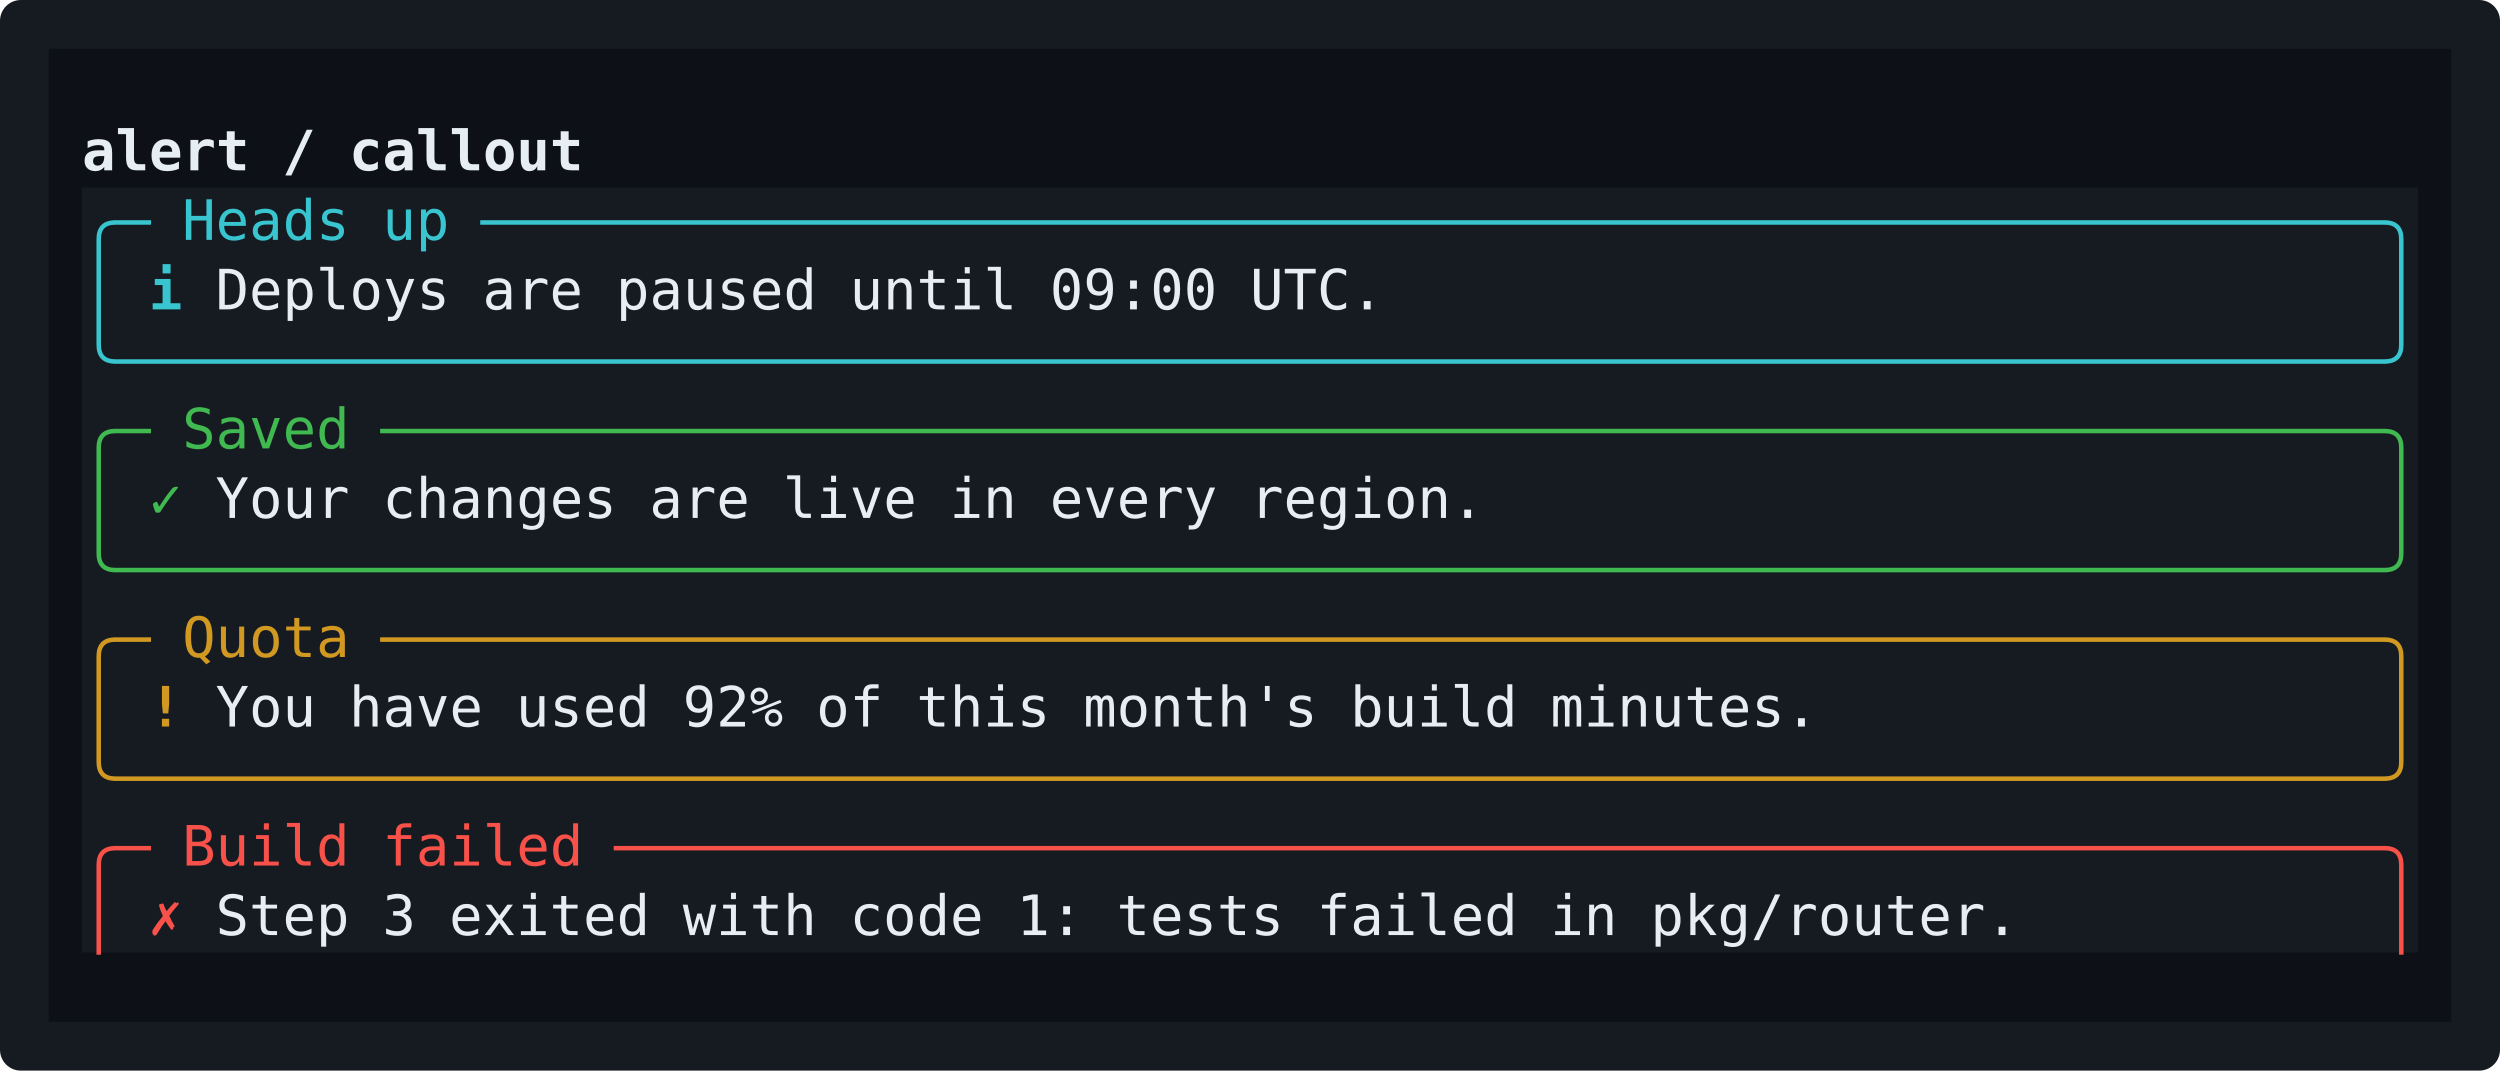
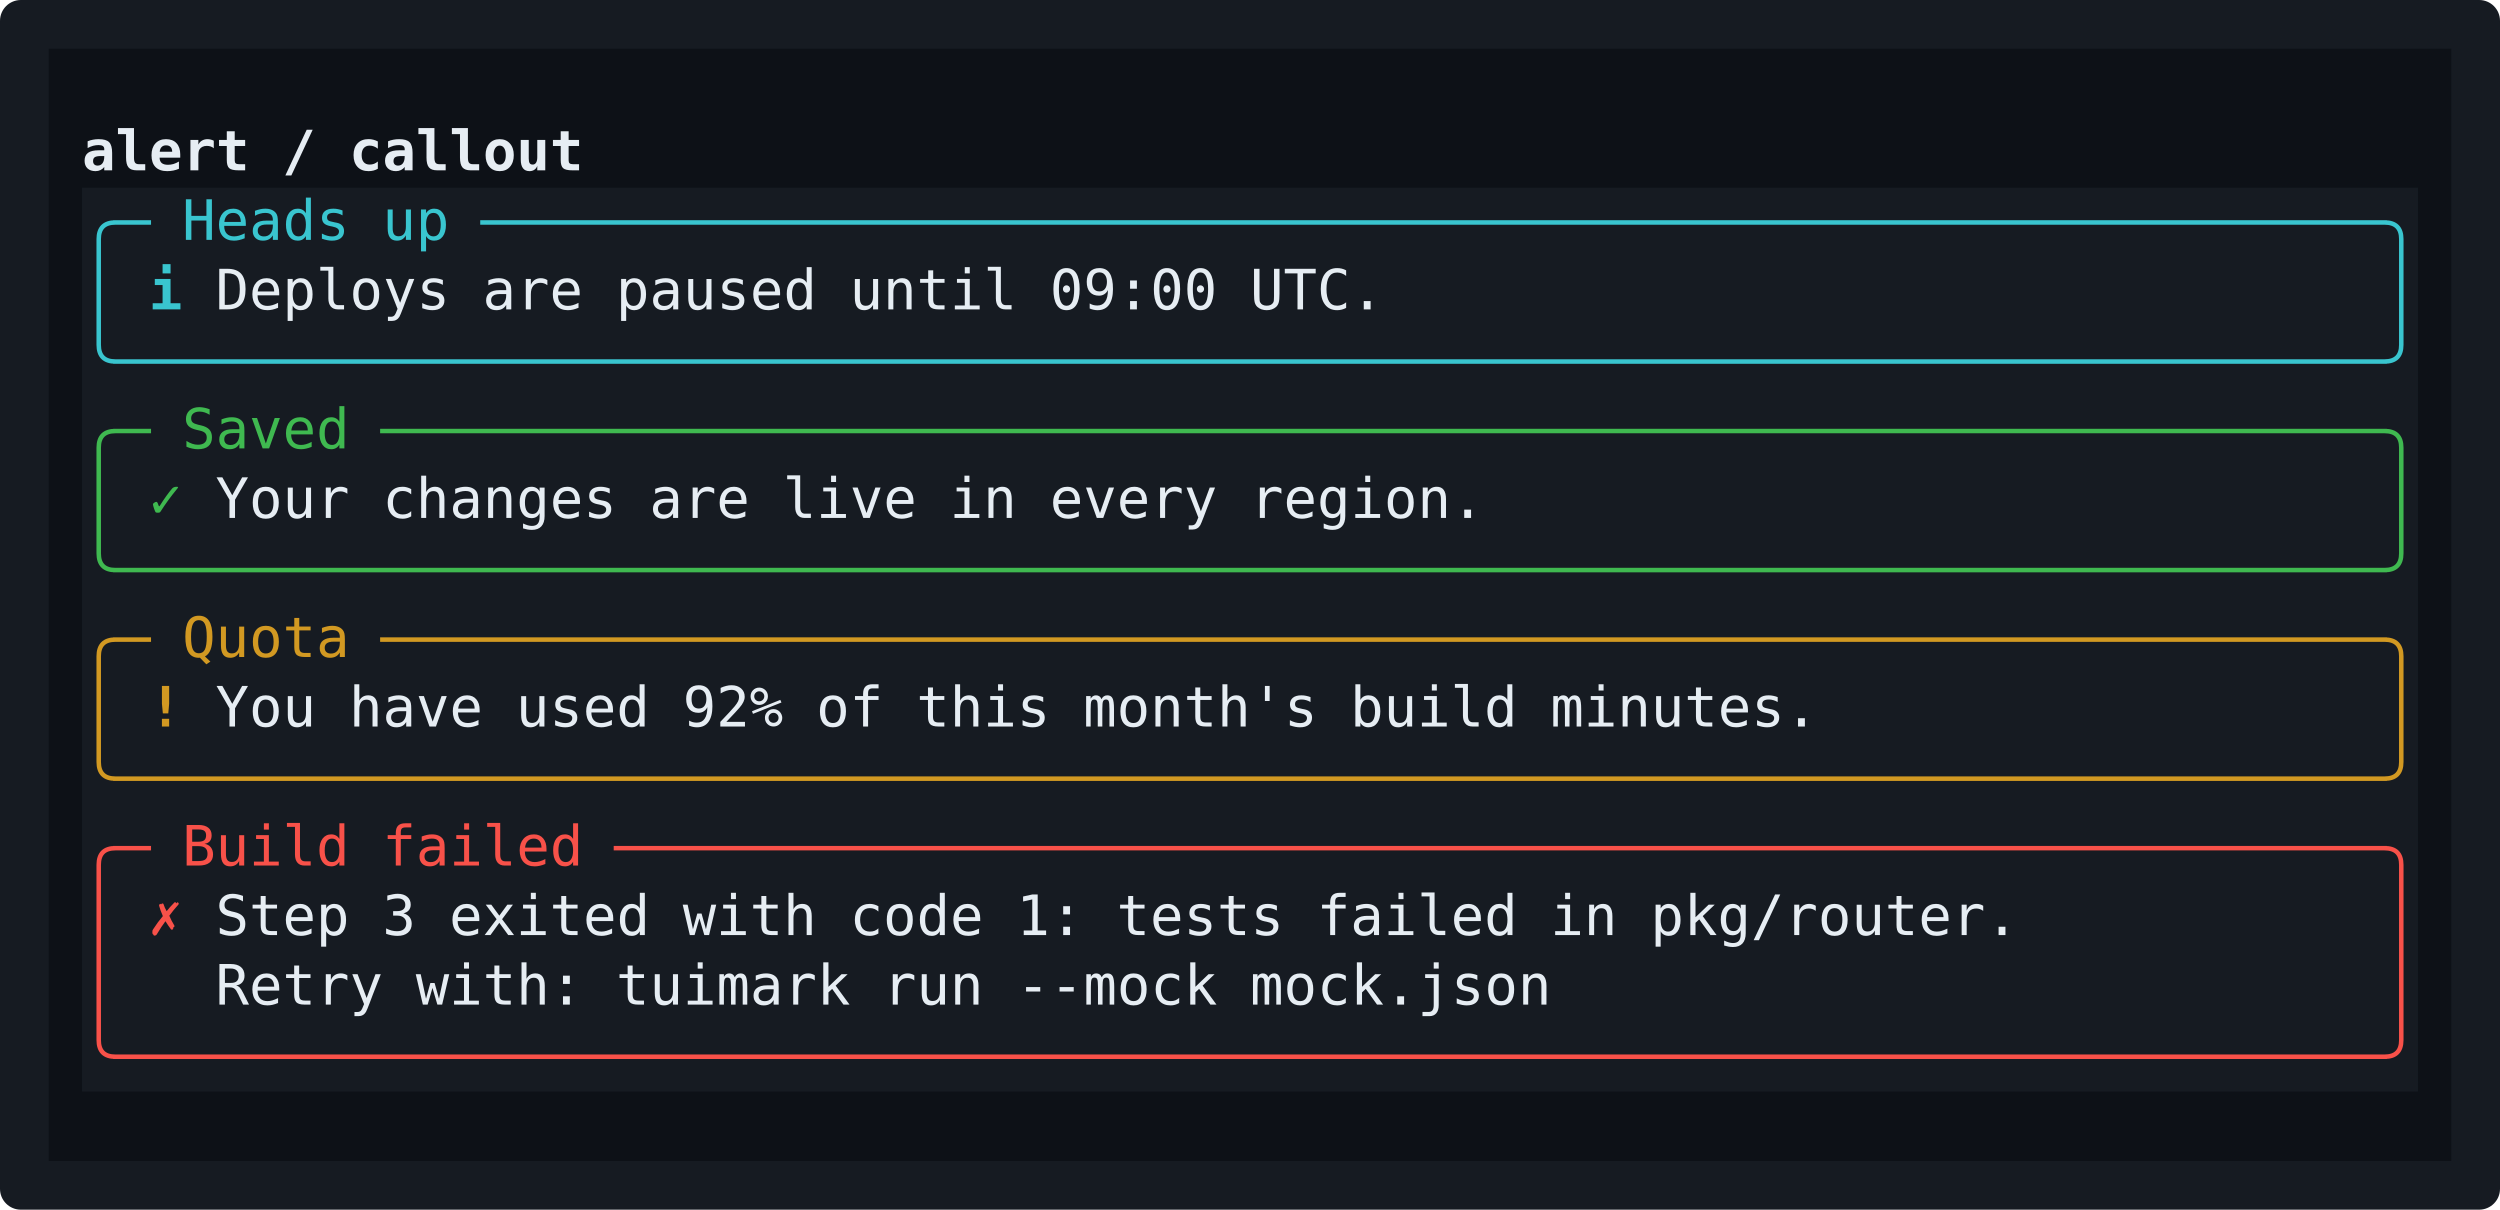
- <svg xmlns="http://www.w3.org/2000/svg" width="719.2" height="308" viewBox="0 0 719.2 308" role="img" aria-label="four alerts, info, success, warning and danger, each a titled frame with an icon and a message">
-   <rect width="719.2" height="308" rx="6" fill="#161b22" />
-   <path fill="#0d1117" d="M14 14h691.2v20h-691.2zM14 34h691.2v20h-691.2zM14 54h9.6v20h-9.6zM695.6 54h9.6v20h-9.6zM14 74h9.6v20h-9.6zM695.6 74h9.6v20h-9.6zM14 94h9.6v20h-9.6zM695.6 94h9.6v20h-9.6zM14 114h9.6v20h-9.6zM695.6 114h9.6v20h-9.6zM14 134h9.6v20h-9.6zM695.6 134h9.6v20h-9.6zM14 154h9.6v20h-9.6zM695.6 154h9.6v20h-9.6zM14 174h9.6v20h-9.6zM695.6 174h9.6v20h-9.6zM14 194h9.6v20h-9.6zM695.6 194h9.6v20h-9.6zM14 214h9.6v20h-9.6zM695.6 214h9.6v20h-9.6zM14 234h9.6v20h-9.6zM695.6 234h9.6v20h-9.6zM14 254h9.6v20h-9.6zM695.6 254h9.6v20h-9.6zM14 274h691.2v20h-691.2z" />
+ <svg xmlns="http://www.w3.org/2000/svg" width="719.2" height="348" viewBox="0 0 719.2 348" role="img" aria-label="four alerts, info, success, warning and danger, each a titled frame with an icon and a message">
+   <rect width="719.2" height="348" rx="6" fill="#161b22" />
+   <path fill="#0d1117" d="M14 14h691.2v20h-691.2zM14 34h691.2v20h-691.2zM14 54h9.6v20h-9.6zM695.6 54h9.6v20h-9.6zM14 74h9.6v20h-9.6zM695.6 74h9.6v20h-9.6zM14 94h9.6v20h-9.6zM695.6 94h9.6v20h-9.6zM14 114h9.6v20h-9.6zM695.6 114h9.6v20h-9.6zM14 134h9.6v20h-9.6zM695.6 134h9.6v20h-9.6zM14 154h9.6v20h-9.6zM695.6 154h9.6v20h-9.6zM14 174h9.6v20h-9.6zM695.6 174h9.6v20h-9.6zM14 194h9.6v20h-9.6zM695.6 194h9.6v20h-9.6zM14 214h9.6v20h-9.6zM695.6 214h9.6v20h-9.6zM14 234h9.6v20h-9.6zM695.6 234h9.6v20h-9.6zM14 254h9.6v20h-9.6zM695.6 254h9.6v20h-9.6zM14 274h9.6v20h-9.6zM695.6 274h9.6v20h-9.6zM14 294h9.6v20h-9.6zM695.6 294h9.6v20h-9.6zM14 314h691.2v20h-691.2z" />
  <g fill="none" stroke-linecap="square" stroke-linejoin="miter">
    <path stroke="#39c5cf" stroke-width="1.3" d="M33.2 64H33.2Q28.4 64 28.4 68.8V74M33.2 64H42.8M138.8 64H148.4M148.4 64H158M158 64H167.6M167.6 64H177.2M177.2 64H186.8M186.8 64H196.4M196.4 64H206M206 64H215.6M215.6 64H225.2M225.2 64H234.8M234.8 64H244.4M244.4 64H254M254 64H263.6M263.6 64H273.2M273.2 64H282.8M282.8 64H292.4M292.4 64H302M302 64H311.6M311.6 64H321.2M321.2 64H330.8M330.8 64H340.4M340.4 64H350M350 64H359.6M359.6 64H369.2M369.2 64H378.8M378.8 64H388.4M388.4 64H398M398 64H407.6M407.6 64H417.2M417.2 64H426.8M426.8 64H436.4M436.4 64H446M446 64H455.6M455.6 64H465.2M465.2 64H474.8M474.8 64H484.4M484.4 64H494M494 64H503.6M503.6 64H513.2M513.2 64H522.8M522.8 64H532.4M532.4 64H542M542 64H551.6M551.6 64H561.2M561.2 64H570.8M570.8 64H580.4M580.4 64H590M590 64H599.6M599.6 64H609.2M609.2 64H618.8M618.8 64H628.4M628.4 64H638M638 64H647.6M647.6 64H657.2M657.2 64H666.8M666.8 64H676.4M676.4 64H686M686 64H686Q690.8 64 690.8 68.8V74M28.4 74V94M690.8 74V94M33.2 104H33.2Q28.4 104 28.4 99.2V94M33.2 104H42.8M42.8 104H52.4M52.4 104H62M62 104H71.6M71.6 104H81.2M81.2 104H90.8M90.8 104H100.4M100.4 104H110M110 104H119.6M119.6 104H129.2M129.2 104H138.8M138.8 104H148.4M148.4 104H158M158 104H167.6M167.6 104H177.2M177.2 104H186.8M186.8 104H196.4M196.4 104H206M206 104H215.6M215.6 104H225.2M225.2 104H234.8M234.8 104H244.4M244.4 104H254M254 104H263.6M263.6 104H273.2M273.2 104H282.8M282.8 104H292.4M292.4 104H302M302 104H311.6M311.6 104H321.2M321.2 104H330.8M330.8 104H340.4M340.4 104H350M350 104H359.6M359.6 104H369.2M369.2 104H378.8M378.8 104H388.4M388.4 104H398M398 104H407.6M407.6 104H417.2M417.2 104H426.8M426.8 104H436.4M436.4 104H446M446 104H455.6M455.6 104H465.2M465.2 104H474.8M474.8 104H484.4M484.4 104H494M494 104H503.6M503.6 104H513.2M513.2 104H522.8M522.8 104H532.4M532.4 104H542M542 104H551.6M551.6 104H561.2M561.2 104H570.8M570.8 104H580.4M580.4 104H590M590 104H599.6M599.6 104H609.2M609.2 104H618.8M618.8 104H628.4M628.4 104H638M638 104H647.6M647.6 104H657.2M657.2 104H666.8M666.8 104H676.4M676.4 104H686M686 104H686Q690.8 104 690.8 99.2V94" />
    <path stroke="#3fb950" stroke-width="1.3" d="M33.2 124H33.2Q28.4 124 28.4 128.8V134M33.2 124H42.8M110 124H119.6M119.6 124H129.2M129.2 124H138.8M138.8 124H148.4M148.4 124H158M158 124H167.6M167.6 124H177.2M177.2 124H186.8M186.8 124H196.4M196.4 124H206M206 124H215.6M215.6 124H225.2M225.2 124H234.8M234.8 124H244.4M244.4 124H254M254 124H263.6M263.6 124H273.2M273.2 124H282.8M282.8 124H292.4M292.4 124H302M302 124H311.6M311.6 124H321.2M321.2 124H330.8M330.8 124H340.4M340.4 124H350M350 124H359.6M359.6 124H369.2M369.2 124H378.8M378.8 124H388.4M388.4 124H398M398 124H407.6M407.6 124H417.2M417.2 124H426.8M426.8 124H436.4M436.4 124H446M446 124H455.6M455.6 124H465.2M465.2 124H474.8M474.8 124H484.4M484.4 124H494M494 124H503.6M503.6 124H513.2M513.2 124H522.8M522.8 124H532.4M532.4 124H542M542 124H551.6M551.6 124H561.2M561.2 124H570.8M570.8 124H580.4M580.4 124H590M590 124H599.6M599.6 124H609.2M609.2 124H618.8M618.8 124H628.4M628.4 124H638M638 124H647.6M647.6 124H657.2M657.2 124H666.8M666.8 124H676.4M676.4 124H686M686 124H686Q690.8 124 690.8 128.8V134M28.4 134V154M690.8 134V154M33.2 164H33.2Q28.4 164 28.4 159.2V154M33.2 164H42.8M42.8 164H52.4M52.4 164H62M62 164H71.6M71.6 164H81.2M81.2 164H90.8M90.8 164H100.4M100.4 164H110M110 164H119.6M119.6 164H129.2M129.2 164H138.8M138.8 164H148.4M148.4 164H158M158 164H167.6M167.6 164H177.2M177.2 164H186.8M186.8 164H196.4M196.4 164H206M206 164H215.6M215.6 164H225.2M225.2 164H234.8M234.8 164H244.4M244.4 164H254M254 164H263.6M263.6 164H273.2M273.2 164H282.8M282.8 164H292.4M292.4 164H302M302 164H311.6M311.6 164H321.2M321.2 164H330.8M330.8 164H340.4M340.4 164H350M350 164H359.6M359.6 164H369.2M369.2 164H378.8M378.8 164H388.4M388.4 164H398M398 164H407.6M407.6 164H417.2M417.2 164H426.8M426.8 164H436.4M436.4 164H446M446 164H455.6M455.6 164H465.2M465.2 164H474.8M474.8 164H484.4M484.4 164H494M494 164H503.6M503.6 164H513.2M513.2 164H522.8M522.8 164H532.4M532.4 164H542M542 164H551.6M551.6 164H561.2M561.2 164H570.8M570.8 164H580.4M580.4 164H590M590 164H599.6M599.6 164H609.2M609.2 164H618.8M618.8 164H628.4M628.4 164H638M638 164H647.6M647.6 164H657.2M657.2 164H666.8M666.8 164H676.4M676.4 164H686M686 164H686Q690.8 164 690.8 159.2V154" />
    <path stroke="#d29922" stroke-width="1.3" d="M33.2 184H33.2Q28.4 184 28.4 188.8V194M33.2 184H42.8M110 184H119.6M119.6 184H129.2M129.2 184H138.8M138.8 184H148.4M148.4 184H158M158 184H167.6M167.6 184H177.2M177.2 184H186.8M186.8 184H196.4M196.4 184H206M206 184H215.6M215.6 184H225.2M225.2 184H234.8M234.8 184H244.4M244.4 184H254M254 184H263.6M263.6 184H273.2M273.2 184H282.8M282.8 184H292.4M292.4 184H302M302 184H311.6M311.6 184H321.2M321.2 184H330.8M330.8 184H340.4M340.4 184H350M350 184H359.6M359.6 184H369.2M369.2 184H378.8M378.8 184H388.4M388.4 184H398M398 184H407.6M407.6 184H417.2M417.2 184H426.8M426.8 184H436.4M436.4 184H446M446 184H455.6M455.6 184H465.2M465.2 184H474.8M474.8 184H484.4M484.4 184H494M494 184H503.6M503.6 184H513.2M513.2 184H522.8M522.8 184H532.4M532.4 184H542M542 184H551.6M551.6 184H561.2M561.2 184H570.8M570.8 184H580.4M580.4 184H590M590 184H599.6M599.6 184H609.2M609.2 184H618.8M618.8 184H628.4M628.4 184H638M638 184H647.6M647.6 184H657.2M657.2 184H666.8M666.8 184H676.4M676.4 184H686M686 184H686Q690.8 184 690.8 188.8V194M28.4 194V214M690.8 194V214M33.2 224H33.2Q28.4 224 28.4 219.2V214M33.2 224H42.8M42.8 224H52.4M52.4 224H62M62 224H71.6M71.6 224H81.2M81.2 224H90.8M90.8 224H100.4M100.4 224H110M110 224H119.6M119.6 224H129.2M129.2 224H138.8M138.8 224H148.4M148.4 224H158M158 224H167.6M167.6 224H177.2M177.2 224H186.8M186.8 224H196.4M196.4 224H206M206 224H215.6M215.6 224H225.2M225.2 224H234.8M234.8 224H244.4M244.4 224H254M254 224H263.6M263.6 224H273.2M273.2 224H282.8M282.8 224H292.4M292.4 224H302M302 224H311.6M311.6 224H321.2M321.2 224H330.8M330.8 224H340.4M340.4 224H350M350 224H359.6M359.6 224H369.2M369.2 224H378.8M378.8 224H388.4M388.4 224H398M398 224H407.6M407.6 224H417.2M417.2 224H426.8M426.8 224H436.4M436.4 224H446M446 224H455.6M455.6 224H465.2M465.2 224H474.8M474.8 224H484.4M484.4 224H494M494 224H503.6M503.6 224H513.2M513.2 224H522.8M522.8 224H532.4M532.4 224H542M542 224H551.6M551.6 224H561.2M561.2 224H570.8M570.8 224H580.4M580.4 224H590M590 224H599.6M599.6 224H609.2M609.2 224H618.8M618.8 224H628.4M628.4 224H638M638 224H647.6M647.6 224H657.2M657.2 224H666.8M666.8 224H676.4M676.4 224H686M686 224H686Q690.8 224 690.8 219.2V214" />
-     <path stroke="#f85149" stroke-width="1.3" d="M33.2 244H33.2Q28.4 244 28.4 248.8V254M33.2 244H42.8M177.2 244H186.8M186.8 244H196.4M196.4 244H206M206 244H215.6M215.6 244H225.2M225.2 244H234.8M234.8 244H244.4M244.4 244H254M254 244H263.6M263.6 244H273.2M273.2 244H282.8M282.8 244H292.4M292.4 244H302M302 244H311.6M311.6 244H321.2M321.2 244H330.8M330.8 244H340.4M340.4 244H350M350 244H359.6M359.6 244H369.2M369.2 244H378.8M378.8 244H388.4M388.4 244H398M398 244H407.6M407.6 244H417.2M417.2 244H426.8M426.8 244H436.4M436.4 244H446M446 244H455.6M455.6 244H465.2M465.2 244H474.8M474.8 244H484.4M484.4 244H494M494 244H503.6M503.6 244H513.2M513.2 244H522.8M522.8 244H532.4M532.4 244H542M542 244H551.6M551.6 244H561.2M561.2 244H570.8M570.8 244H580.4M580.4 244H590M590 244H599.6M599.6 244H609.2M609.2 244H618.8M618.8 244H628.4M628.4 244H638M638 244H647.6M647.6 244H657.2M657.2 244H666.8M666.8 244H676.4M676.4 244H686M686 244H686Q690.8 244 690.8 248.8V254M28.4 254V274M690.8 254V274" />
+     <path stroke="#f85149" stroke-width="1.3" d="M33.2 244H33.2Q28.4 244 28.4 248.8V254M33.2 244H42.8M177.2 244H186.8M186.8 244H196.4M196.4 244H206M206 244H215.6M215.6 244H225.2M225.2 244H234.8M234.8 244H244.4M244.4 244H254M254 244H263.6M263.6 244H273.2M273.2 244H282.8M282.8 244H292.4M292.4 244H302M302 244H311.6M311.6 244H321.2M321.2 244H330.8M330.8 244H340.4M340.4 244H350M350 244H359.6M359.6 244H369.2M369.2 244H378.8M378.8 244H388.4M388.4 244H398M398 244H407.6M407.6 244H417.2M417.2 244H426.8M426.8 244H436.4M436.4 244H446M446 244H455.6M455.6 244H465.2M465.2 244H474.8M474.8 244H484.4M484.4 244H494M494 244H503.6M503.6 244H513.2M513.2 244H522.8M522.8 244H532.4M532.4 244H542M542 244H551.6M551.6 244H561.2M561.2 244H570.8M570.8 244H580.4M580.4 244H590M590 244H599.6M599.6 244H609.2M609.2 244H618.8M618.8 244H628.4M628.4 244H638M638 244H647.6M647.6 244H657.2M657.2 244H666.8M666.8 244H676.4M676.4 244H686M686 244H686Q690.8 244 690.8 248.8V254M28.4 254V274M690.8 254V274M28.4 274V294M690.8 274V294M33.2 304H33.2Q28.4 304 28.4 299.2V294M33.2 304H42.8M42.8 304H52.4M52.4 304H62M62 304H71.6M71.6 304H81.2M81.2 304H90.8M90.8 304H100.4M100.4 304H110M110 304H119.6M119.6 304H129.2M129.2 304H138.8M138.8 304H148.4M148.4 304H158M158 304H167.6M167.6 304H177.2M177.2 304H186.8M186.8 304H196.4M196.4 304H206M206 304H215.6M215.6 304H225.2M225.2 304H234.8M234.8 304H244.4M244.4 304H254M254 304H263.6M263.6 304H273.2M273.2 304H282.8M282.8 304H292.4M292.4 304H302M302 304H311.6M311.6 304H321.2M321.2 304H330.8M330.8 304H340.4M340.4 304H350M350 304H359.6M359.6 304H369.2M369.2 304H378.8M378.8 304H388.4M388.4 304H398M398 304H407.6M407.6 304H417.2M417.2 304H426.8M426.8 304H436.4M436.4 304H446M446 304H455.6M455.6 304H465.2M465.2 304H474.8M474.8 304H484.4M484.4 304H494M494 304H503.6M503.6 304H513.2M513.2 304H522.8M522.8 304H532.4M532.4 304H542M542 304H551.6M551.6 304H561.2M561.2 304H570.8M570.8 304H580.4M580.4 304H590M590 304H599.6M599.6 304H609.2M609.2 304H618.8M618.8 304H628.4M628.4 304H638M638 304H647.6M647.6 304H657.2M657.2 304H666.8M666.8 304H676.4M676.4 304H686M686 304H686Q690.8 304 690.8 299.2V294" />
  </g>
  <g font-family="'JetBrains Mono','SF Mono',SFMono-Regular,Menlo,Consolas,'DejaVu Sans Mono','Noto Sans Mono',monospace" font-size="16" xml:space="preserve">
    <text x="23.6" y="49" textLength="48" lengthAdjust="spacing" fill="#e6edf3" font-weight="700">alert</text>
    <text x="81.2" y="49" textLength="9.6" lengthAdjust="spacing" fill="#e6edf3" font-weight="700">/</text>
    <text x="100.4" y="49" textLength="67.2" lengthAdjust="spacing" fill="#e6edf3" font-weight="700">callout</text>
    <text x="52.4" y="69" textLength="48" lengthAdjust="spacing" fill="#39c5cf">Heads</text>
    <text x="110" y="69" textLength="19.2" lengthAdjust="spacing" fill="#39c5cf">up</text>
    <text x="42.8" y="89" textLength="9.6" lengthAdjust="spacing" fill="#39c5cf" font-weight="700">i</text>
    <text x="62" y="89" textLength="67.2" lengthAdjust="spacing" fill="#e6edf3">Deploys</text>
    <text x="138.8" y="89" textLength="28.8" lengthAdjust="spacing" fill="#e6edf3">are</text>
    <text x="177.2" y="89" textLength="57.6" lengthAdjust="spacing" fill="#e6edf3">paused</text>
    <text x="244.4" y="89" textLength="48" lengthAdjust="spacing" fill="#e6edf3">until</text>
    <text x="302" y="89" textLength="48" lengthAdjust="spacing" fill="#e6edf3">09:00</text>
    <text x="359.6" y="89" textLength="38.4" lengthAdjust="spacing" fill="#e6edf3">UTC.</text>
    <text x="52.4" y="129" textLength="48" lengthAdjust="spacing" fill="#3fb950">Saved</text>
    <text x="42.8" y="149" textLength="9.6" lengthAdjust="spacing" fill="#3fb950" font-weight="700">✓</text>
    <text x="62" y="149" textLength="38.4" lengthAdjust="spacing" fill="#e6edf3">Your</text>
    <text x="110" y="149" textLength="67.2" lengthAdjust="spacing" fill="#e6edf3">changes</text>
    <text x="186.8" y="149" textLength="28.8" lengthAdjust="spacing" fill="#e6edf3">are</text>
    <text x="225.2" y="149" textLength="38.4" lengthAdjust="spacing" fill="#e6edf3">live</text>
    <text x="273.2" y="149" textLength="19.2" lengthAdjust="spacing" fill="#e6edf3">in</text>
    <text x="302" y="149" textLength="48" lengthAdjust="spacing" fill="#e6edf3">every</text>
    <text x="359.6" y="149" textLength="67.2" lengthAdjust="spacing" fill="#e6edf3">region.</text>
    <text x="52.4" y="189" textLength="48" lengthAdjust="spacing" fill="#d29922">Quota</text>
    <text x="42.8" y="209" textLength="9.6" lengthAdjust="spacing" fill="#d29922" font-weight="700">!</text>
    <text x="62" y="209" textLength="28.8" lengthAdjust="spacing" fill="#e6edf3">You</text>
    <text x="100.4" y="209" textLength="38.4" lengthAdjust="spacing" fill="#e6edf3">have</text>
    <text x="148.4" y="209" textLength="38.4" lengthAdjust="spacing" fill="#e6edf3">used</text>
    <text x="196.4" y="209" textLength="28.8" lengthAdjust="spacing" fill="#e6edf3">92%</text>
    <text x="234.8" y="209" textLength="19.2" lengthAdjust="spacing" fill="#e6edf3">of</text>
    <text x="263.6" y="209" textLength="38.4" lengthAdjust="spacing" fill="#e6edf3">this</text>
    <text x="311.6" y="209" textLength="67.2" lengthAdjust="spacing" fill="#e6edf3">month's</text>
    <text x="388.4" y="209" textLength="48" lengthAdjust="spacing" fill="#e6edf3">build</text>
    <text x="446" y="209" textLength="76.8" lengthAdjust="spacing" fill="#e6edf3">minutes.</text>
    <text x="52.4" y="249" textLength="48" lengthAdjust="spacing" fill="#f85149">Build</text>
    <text x="110" y="249" textLength="57.6" lengthAdjust="spacing" fill="#f85149">failed</text>
    <text x="42.8" y="269" textLength="9.6" lengthAdjust="spacing" fill="#f85149" font-weight="700">✗</text>
    <text x="62" y="269" textLength="38.4" lengthAdjust="spacing" fill="#e6edf3">Step</text>
    <text x="110" y="269" textLength="9.6" lengthAdjust="spacing" fill="#e6edf3">3</text>
    <text x="129.2" y="269" textLength="57.6" lengthAdjust="spacing" fill="#e6edf3">exited</text>
    <text x="196.4" y="269" textLength="38.4" lengthAdjust="spacing" fill="#e6edf3">with</text>
    <text x="244.4" y="269" textLength="38.4" lengthAdjust="spacing" fill="#e6edf3">code</text>
    <text x="292.4" y="269" textLength="19.2" lengthAdjust="spacing" fill="#e6edf3">1:</text>
    <text x="321.2" y="269" textLength="48" lengthAdjust="spacing" fill="#e6edf3">tests</text>
    <text x="378.8" y="269" textLength="57.6" lengthAdjust="spacing" fill="#e6edf3">failed</text>
    <text x="446" y="269" textLength="19.2" lengthAdjust="spacing" fill="#e6edf3">in</text>
    <text x="474.8" y="269" textLength="105.6" lengthAdjust="spacing" fill="#e6edf3">pkg/router.</text>
+     <text x="62" y="289" textLength="48" lengthAdjust="spacing" fill="#e6edf3">Retry</text>
+     <text x="119.6" y="289" textLength="48" lengthAdjust="spacing" fill="#e6edf3">with:</text>
+     <text x="177.2" y="289" textLength="67.2" lengthAdjust="spacing" fill="#e6edf3">tuimark</text>
+     <text x="254" y="289" textLength="28.8" lengthAdjust="spacing" fill="#e6edf3">run</text>
+     <text x="292.4" y="289" textLength="57.6" lengthAdjust="spacing" fill="#e6edf3">--mock</text>
+     <text x="359.6" y="289" textLength="86.4" lengthAdjust="spacing" fill="#e6edf3">mock.json</text>
  </g>
</svg>
